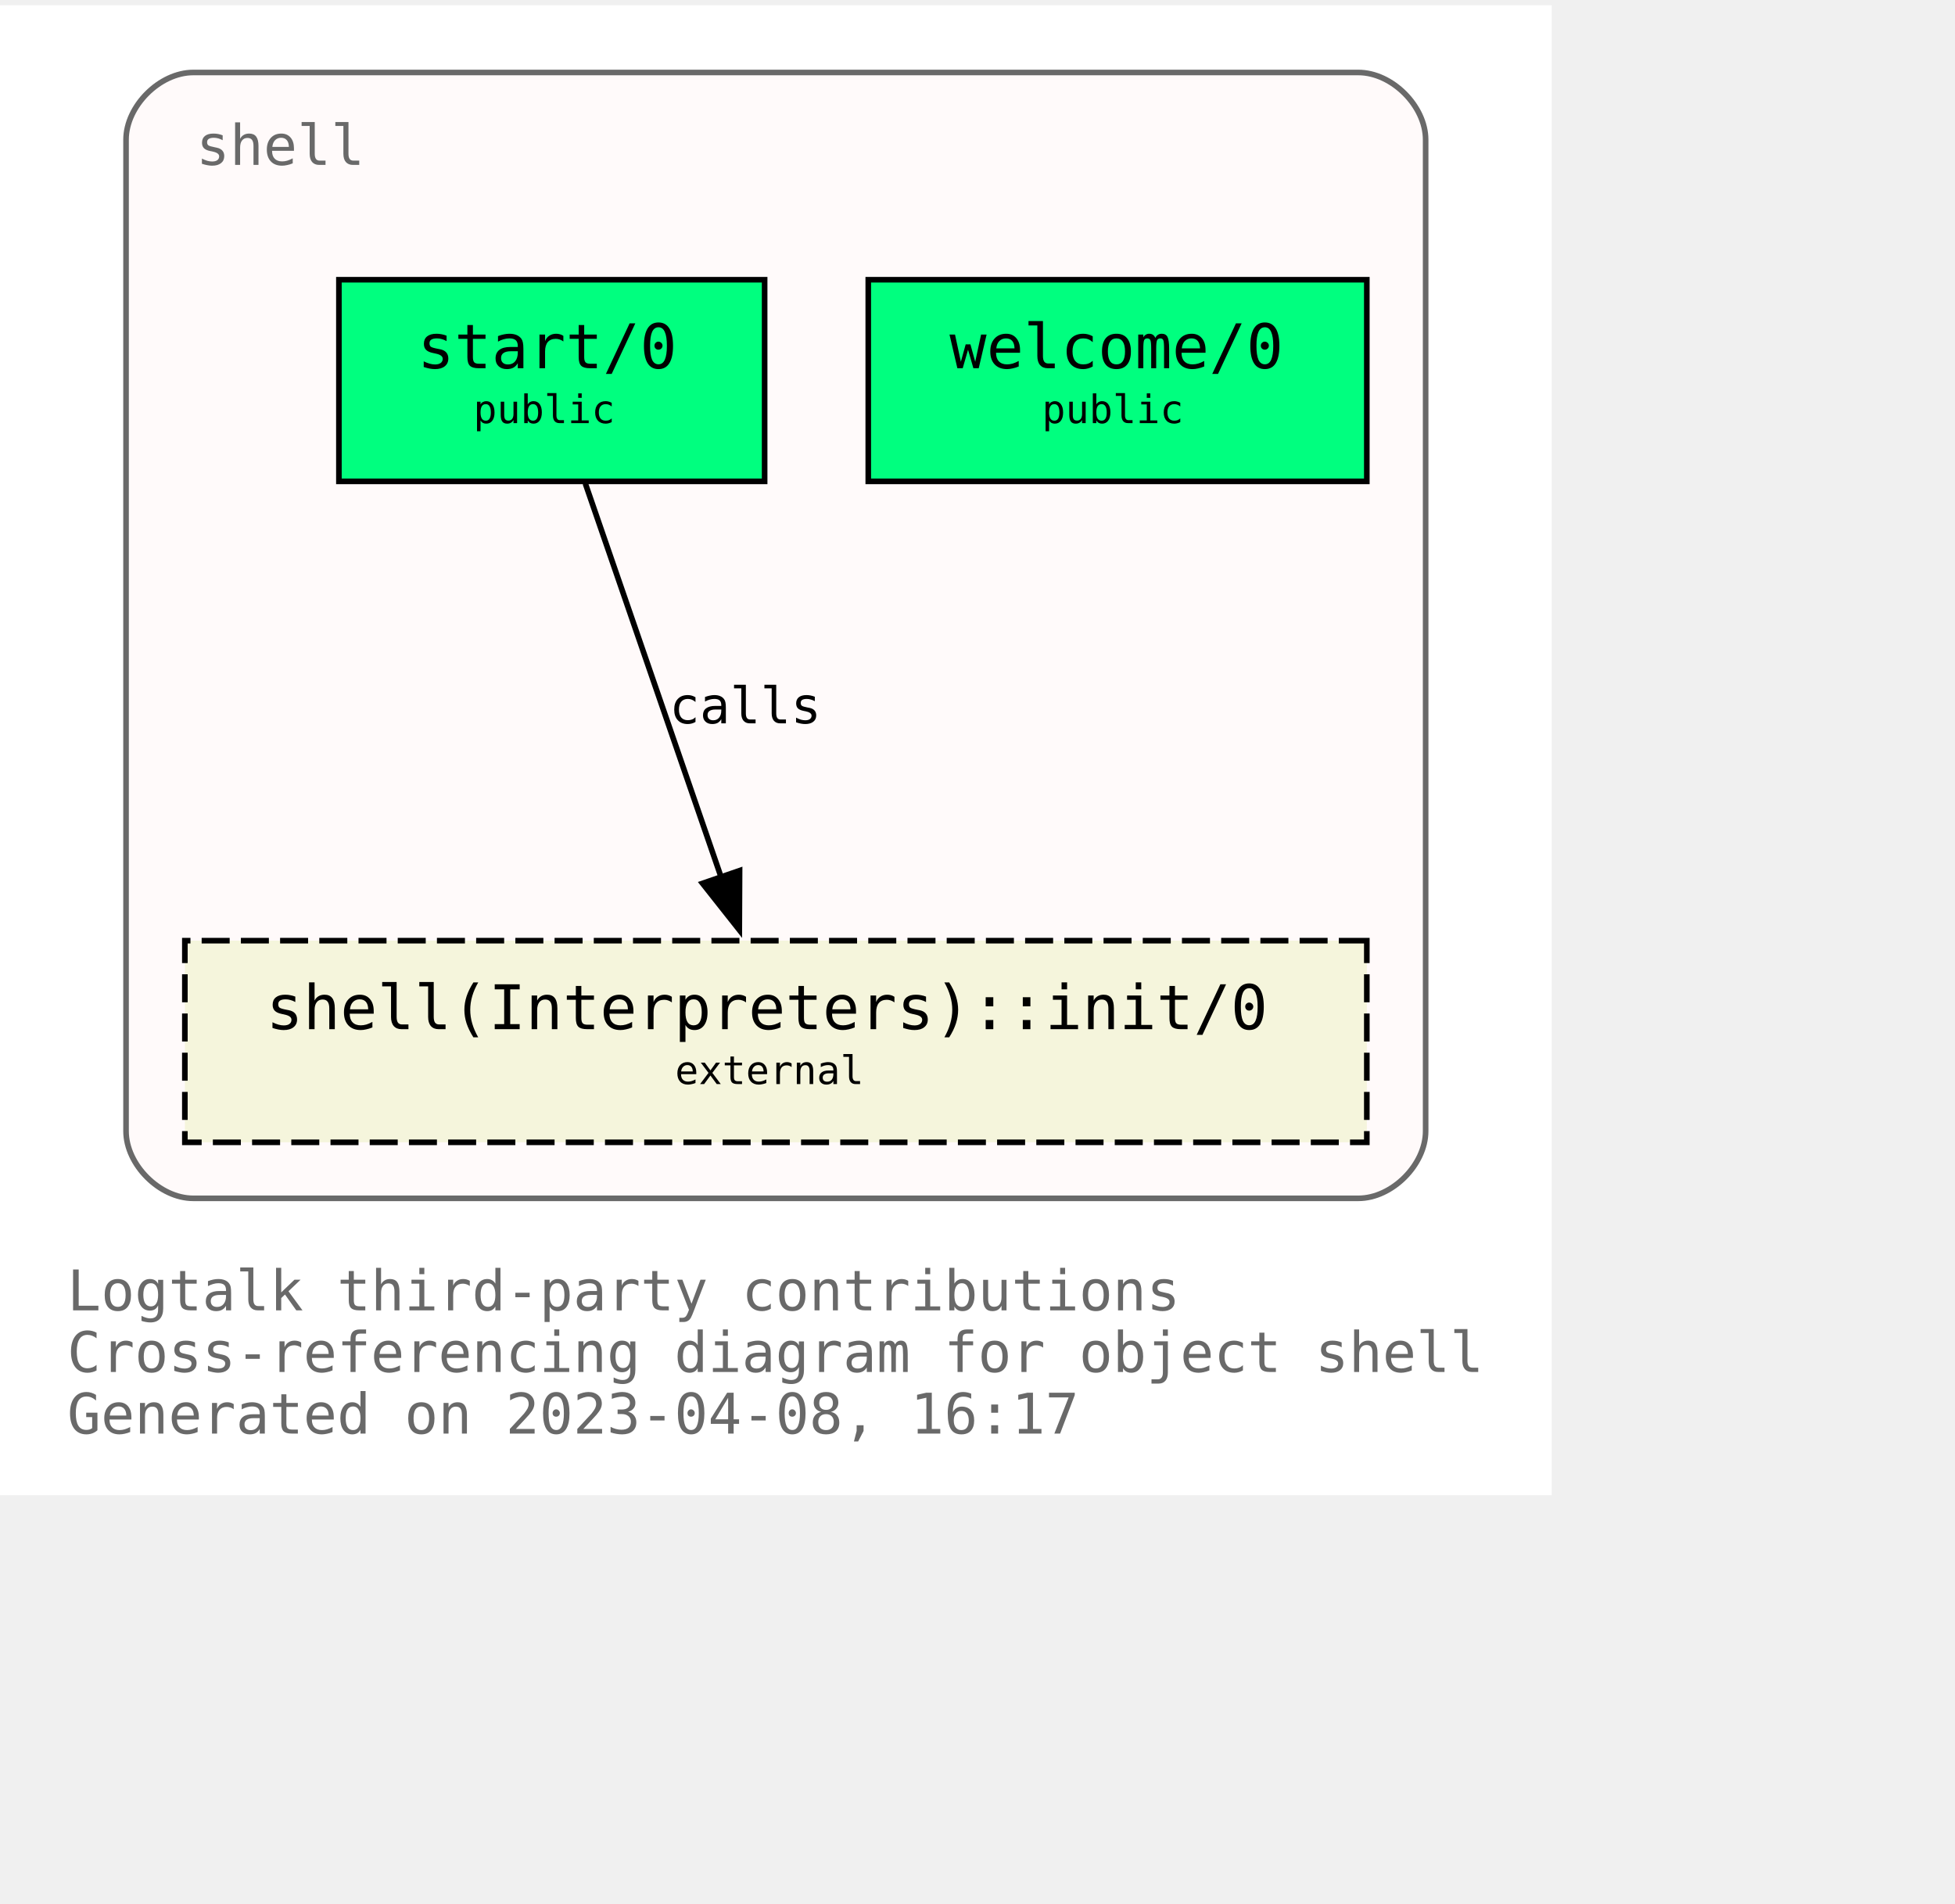
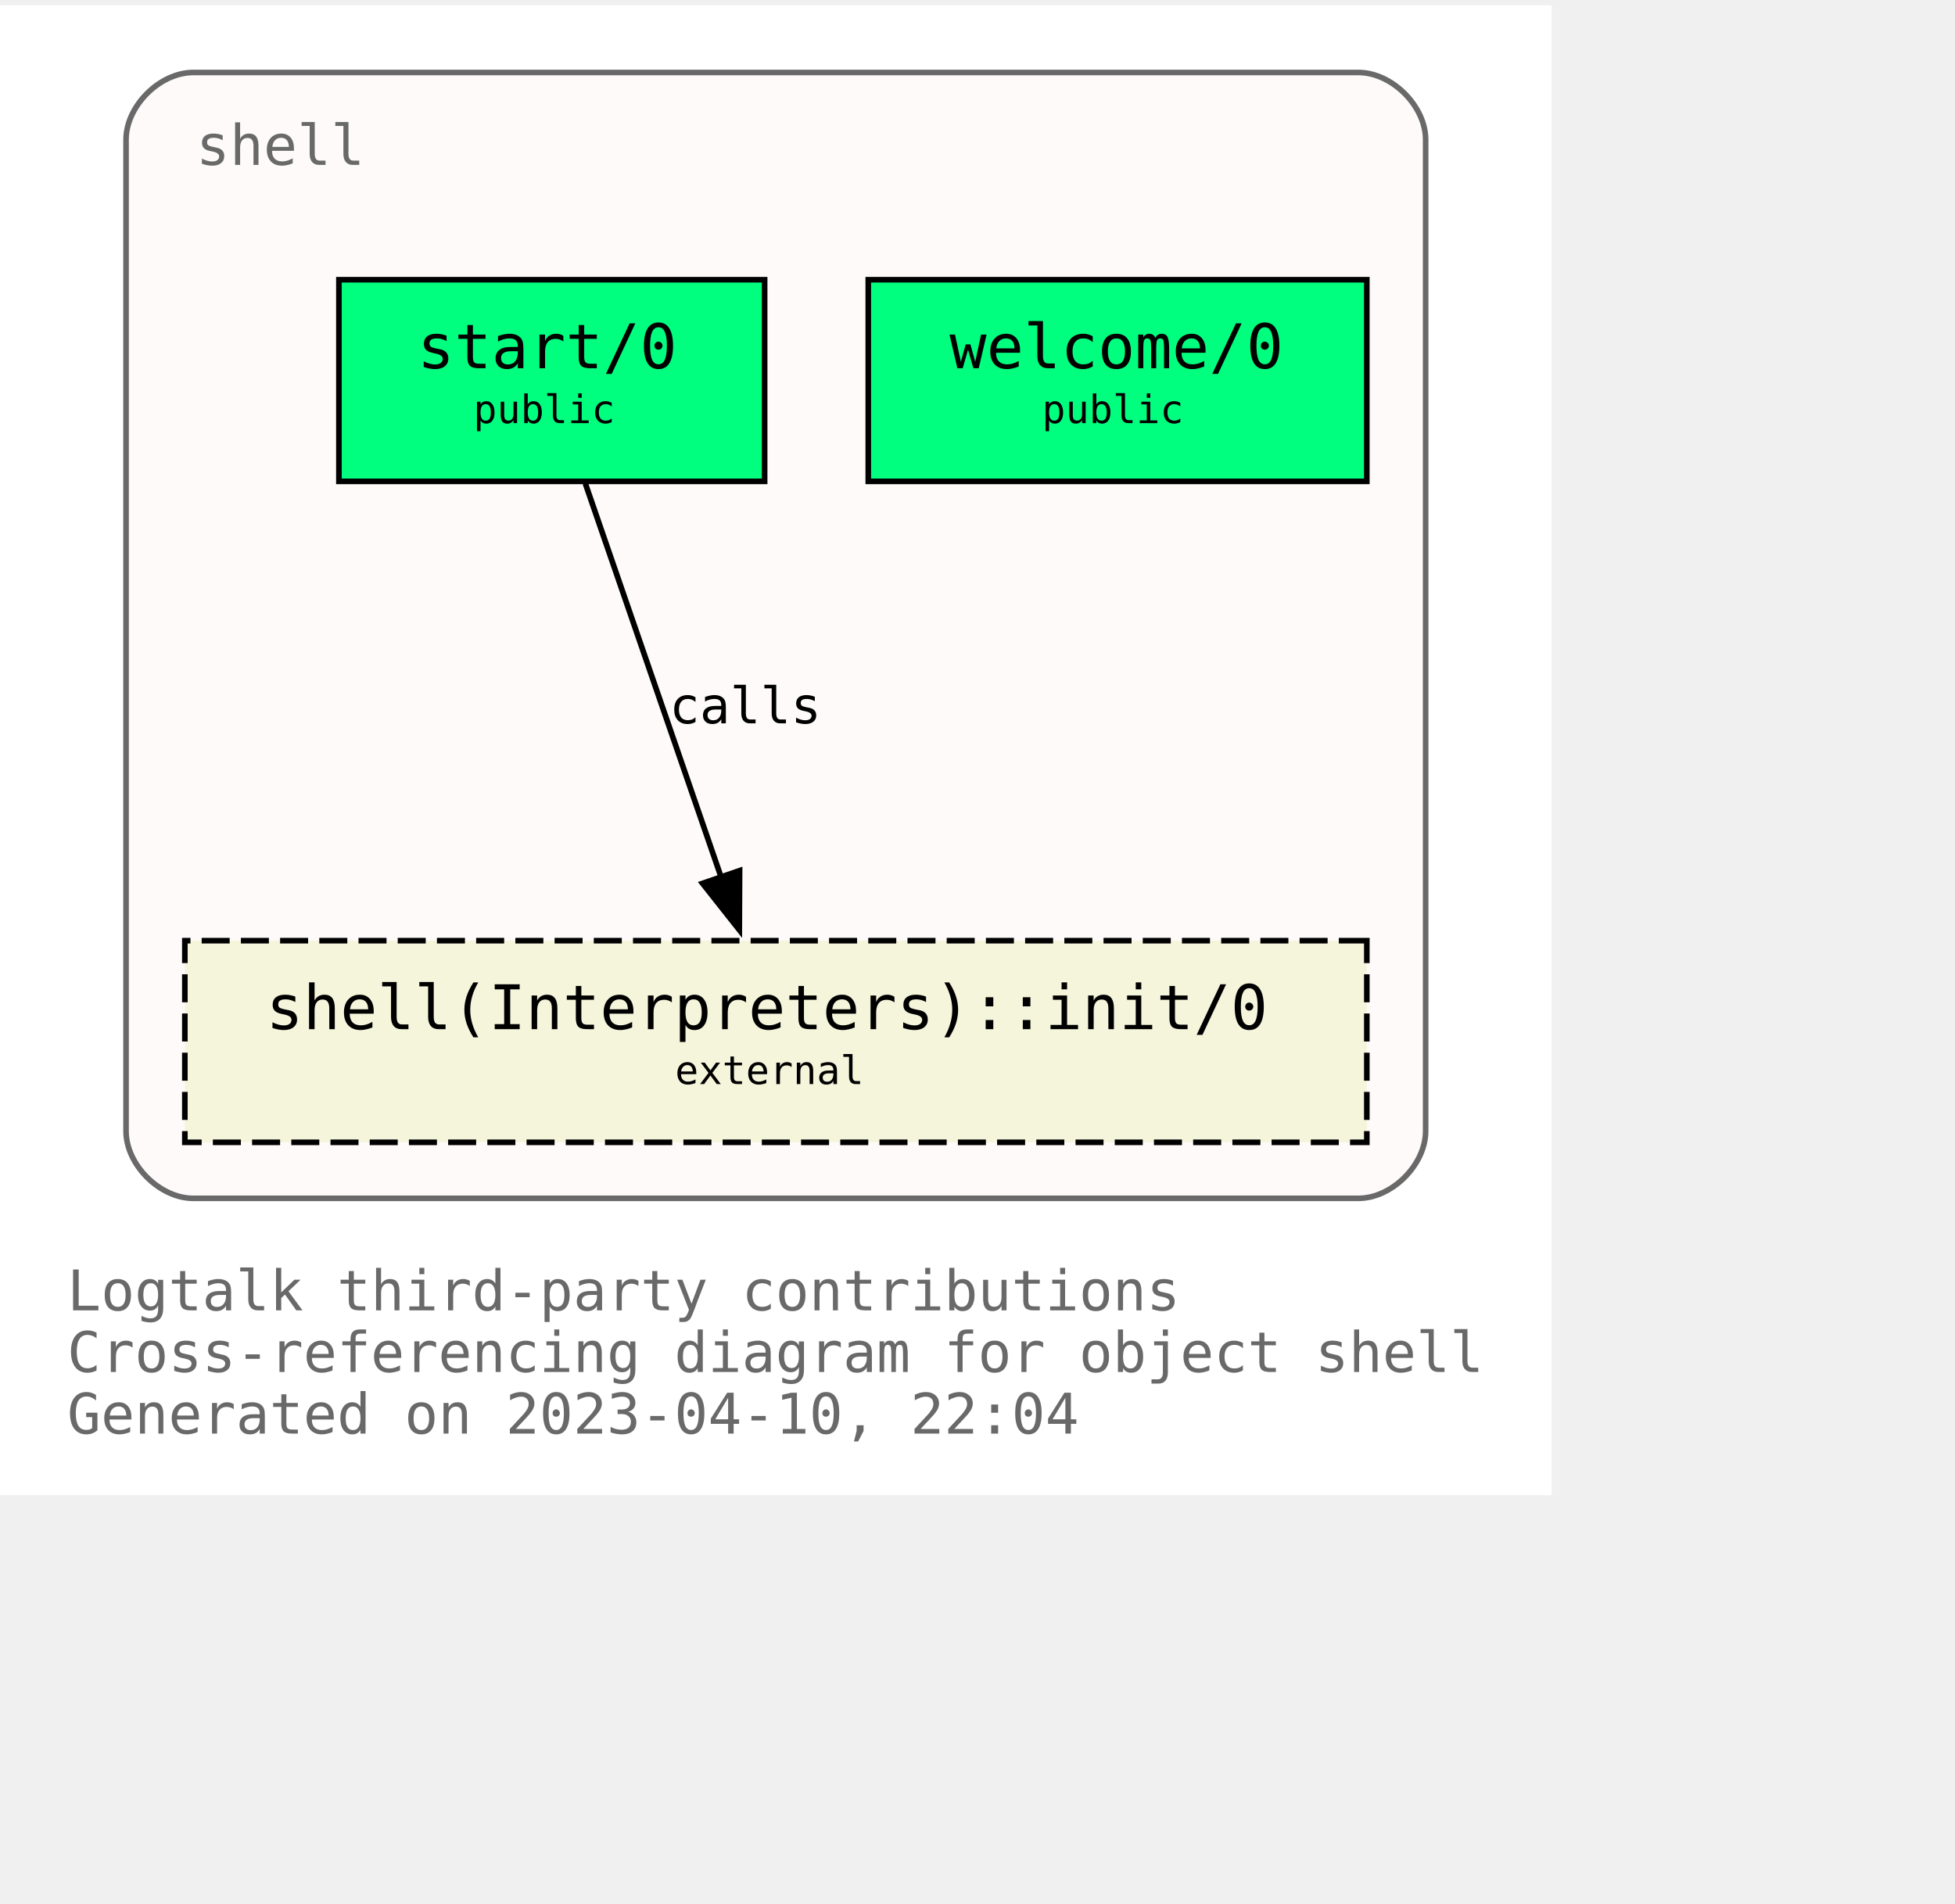
<svg xmlns="http://www.w3.org/2000/svg" xmlns:xlink="http://www.w3.org/1999/xlink" width="421pt" height="410pt" viewBox="72.00 72.00 349.00 338.00">
  <g id="graph0" class="graph" transform="scale(1 1) rotate(0) translate(76 334)">
    <polygon fill="white" stroke="none" points="-4,4 -4,-262 273,-262 273,4 -4,4" />
    <text text-anchor="start" x="8" y="-29" font-family="Monospace" font-size="10.00" fill="dimgray">Logtalk third-party contributions</text>
    <text text-anchor="start" x="8" y="-18" font-family="Monospace" font-size="10.00" fill="dimgray">Cross-referencing diagram for object shell</text>
-     <text text-anchor="start" x="8" y="-7" font-family="Monospace" font-size="10.00" fill="dimgray">Generated on 2023-04-08, 16:17</text>
+     <text text-anchor="start" x="8" y="-7" font-family="Monospace" font-size="10.00" fill="dimgray">Generated on 2023-04-10, 22:04</text>
    <g id="clust1" class="cluster">
      <g id="a_clust1">
        <a xlink:title="shell">
          <path fill="snow" stroke="dimgray" d="M30.5,-49C30.5,-49 238.5,-49 238.5,-49 244.5,-49 250.5,-55 250.5,-61 250.5,-61 250.5,-238 250.5,-238 250.5,-244 244.5,-250 238.5,-250 238.5,-250 30.5,-250 30.5,-250 24.5,-250 18.5,-244 18.5,-238 18.5,-238 18.5,-61 18.5,-61 18.5,-55 24.5,-49 30.5,-49" />
          <g id="a_clust1_0">
-             <a xlink:href="https://github.com/LogtalkDotOrg/logtalk3/tree/98886b23293e99924dd27781488cb2eb0d74dd92/contributions/verdi_neruda/shell.lgt" xlink:title="https://github.com/LogtalkDotOrg/logtalk3/tree/98886b23293e99924dd27781488cb2eb0d74dd92/contributions/verdi_neruda/shell.lgt">
+             <a xlink:href="https://github.com/LogtalkDotOrg/logtalk3/tree/f2c899d2e28a6f3b59be57a753b58cea7563adff/contributions/verdi_neruda/shell.lgt" xlink:title="https://github.com/LogtalkDotOrg/logtalk3/tree/f2c899d2e28a6f3b59be57a753b58cea7563adff/contributions/verdi_neruda/shell.lgt">
              <text text-anchor="start" x="31" y="-233.5" font-family="Monospace" font-size="10.00" fill="dimgray">shell</text>
            </a>
          </g>
        </a>
      </g>
    </g>
    <g id="node1" class="node">
      <g id="a_node1">
-         <a xlink:href="https://github.com/LogtalkDotOrg/logtalk3/tree/98886b23293e99924dd27781488cb2eb0d74dd92/contributions/verdi_neruda/shell.lgt#L343" xlink:title="https://github.com/LogtalkDotOrg/logtalk3/tree/98886b23293e99924dd27781488cb2eb0d74dd92/contributions/verdi_neruda/shell.lgt#L343">
+         <a xlink:href="https://github.com/LogtalkDotOrg/logtalk3/tree/f2c899d2e28a6f3b59be57a753b58cea7563adff/contributions/verdi_neruda/shell.lgt#L343" xlink:title="https://github.com/LogtalkDotOrg/logtalk3/tree/f2c899d2e28a6f3b59be57a753b58cea7563adff/contributions/verdi_neruda/shell.lgt#L343">
          <polygon fill="springgreen" stroke="black" points="240,-213 151,-213 151,-177 240,-177 240,-213" />
          <text text-anchor="start" x="159.5" y="-197.8" font-family="Monospace" font-size="9.00"> </text>
          <text text-anchor="start" x="165.5" y="-197.2" font-family="Monospace" font-size="11.00">welcome/0</text>
          <text text-anchor="start" x="226.5" y="-197.8" font-family="Monospace" font-size="9.00"> </text>
          <text text-anchor="start" x="159.5" y="-186.8" font-family="Monospace" font-size="9.00"> </text>
          <text text-anchor="start" x="182" y="-187.4" font-family="Monospace" font-size="7.00">public</text>
          <text text-anchor="start" x="226.5" y="-186.8" font-family="Monospace" font-size="9.00"> </text>
        </a>
      </g>
    </g>
    <g id="node2" class="node">
      <g id="a_node2">
-         <a xlink:href="https://github.com/LogtalkDotOrg/logtalk3/tree/98886b23293e99924dd27781488cb2eb0d74dd92/contributions/verdi_neruda/shell.lgt#L355" xlink:title="https://github.com/LogtalkDotOrg/logtalk3/tree/98886b23293e99924dd27781488cb2eb0d74dd92/contributions/verdi_neruda/shell.lgt#L355">
+         <a xlink:href="https://github.com/LogtalkDotOrg/logtalk3/tree/f2c899d2e28a6f3b59be57a753b58cea7563adff/contributions/verdi_neruda/shell.lgt#L355" xlink:title="https://github.com/LogtalkDotOrg/logtalk3/tree/f2c899d2e28a6f3b59be57a753b58cea7563adff/contributions/verdi_neruda/shell.lgt#L355">
          <polygon fill="springgreen" stroke="black" points="132.5,-213 56.5,-213 56.5,-177 132.5,-177 132.5,-213" />
          <text text-anchor="start" x="64.5" y="-197.8" font-family="Monospace" font-size="9.00"> </text>
          <text text-anchor="start" x="70.5" y="-197.2" font-family="Monospace" font-size="11.00">start/0</text>
          <text text-anchor="start" x="118.5" y="-197.8" font-family="Monospace" font-size="9.00"> </text>
          <text text-anchor="start" x="64.5" y="-186.8" font-family="Monospace" font-size="9.00"> </text>
          <text text-anchor="start" x="80.5" y="-187.4" font-family="Monospace" font-size="7.00">public</text>
          <text text-anchor="start" x="118.5" y="-186.8" font-family="Monospace" font-size="9.00"> </text>
        </a>
      </g>
    </g>
    <g id="node3" class="node">
      <g id="a_node3">
        <a xlink:href="https://logtalk.org/library/shell_1.html#init/0" xlink:title="https://logtalk.org/library/shell_1.html#init/0">
          <polygon fill="beige" stroke="black" stroke-dasharray="5,2" points="240,-95 29,-95 29,-59 240,-59 240,-95" />
          <text text-anchor="start" x="37.5" y="-79.8" font-family="Monospace" font-size="9.00"> </text>
          <text text-anchor="start" x="43.5" y="-79.2" font-family="Monospace" font-size="11.00">shell(Interpreters)::init/0</text>
          <text text-anchor="start" x="226.5" y="-79.8" font-family="Monospace" font-size="9.00"> </text>
          <text text-anchor="start" x="37.5" y="-68.8" font-family="Monospace" font-size="9.00"> </text>
          <text text-anchor="start" x="116.5" y="-69.4" font-family="Monospace" font-size="7.00">external</text>
          <text text-anchor="start" x="226.5" y="-68.8" font-family="Monospace" font-size="9.00"> </text>
        </a>
      </g>
    </g>
    <g id="edge1" class="edge">
      <g id="a_edge1">
-         <a xlink:href="https://github.com/LogtalkDotOrg/logtalk3/tree/98886b23293e99924dd27781488cb2eb0d74dd92/contributions/verdi_neruda/shell.lgt#L357" xlink:title="calls">
+         <a xlink:href="https://github.com/LogtalkDotOrg/logtalk3/tree/f2c899d2e28a6f3b59be57a753b58cea7563adff/contributions/verdi_neruda/shell.lgt#L357" xlink:title="calls">
          <path fill="none" stroke="black" d="M100.49,-176.63C106.91,-158.01 117.2,-128.16 124.79,-106.17" />
          <polygon fill="black" stroke="black" points="128.03,-107.51 127.98,-96.92 121.41,-105.23 128.03,-107.51" />
        </a>
      </g>
      <g id="a_edge1-label">
-         <a xlink:href="https://github.com/LogtalkDotOrg/logtalk3/tree/98886b23293e99924dd27781488cb2eb0d74dd92/contributions/verdi_neruda/shell.lgt#L357" xlink:title="https://github.com/LogtalkDotOrg/logtalk3/tree/98886b23293e99924dd27781488cb2eb0d74dd92/contributions/verdi_neruda/shell.lgt#L357">
+         <a xlink:href="https://github.com/LogtalkDotOrg/logtalk3/tree/f2c899d2e28a6f3b59be57a753b58cea7563adff/contributions/verdi_neruda/shell.lgt#L357" xlink:title="https://github.com/LogtalkDotOrg/logtalk3/tree/f2c899d2e28a6f3b59be57a753b58cea7563adff/contributions/verdi_neruda/shell.lgt#L357">
          <text text-anchor="start" x="115.5" y="-133.8" font-family="Monospace" font-size="9.00">calls</text>
        </a>
      </g>
    </g>
  </g>
</svg>
